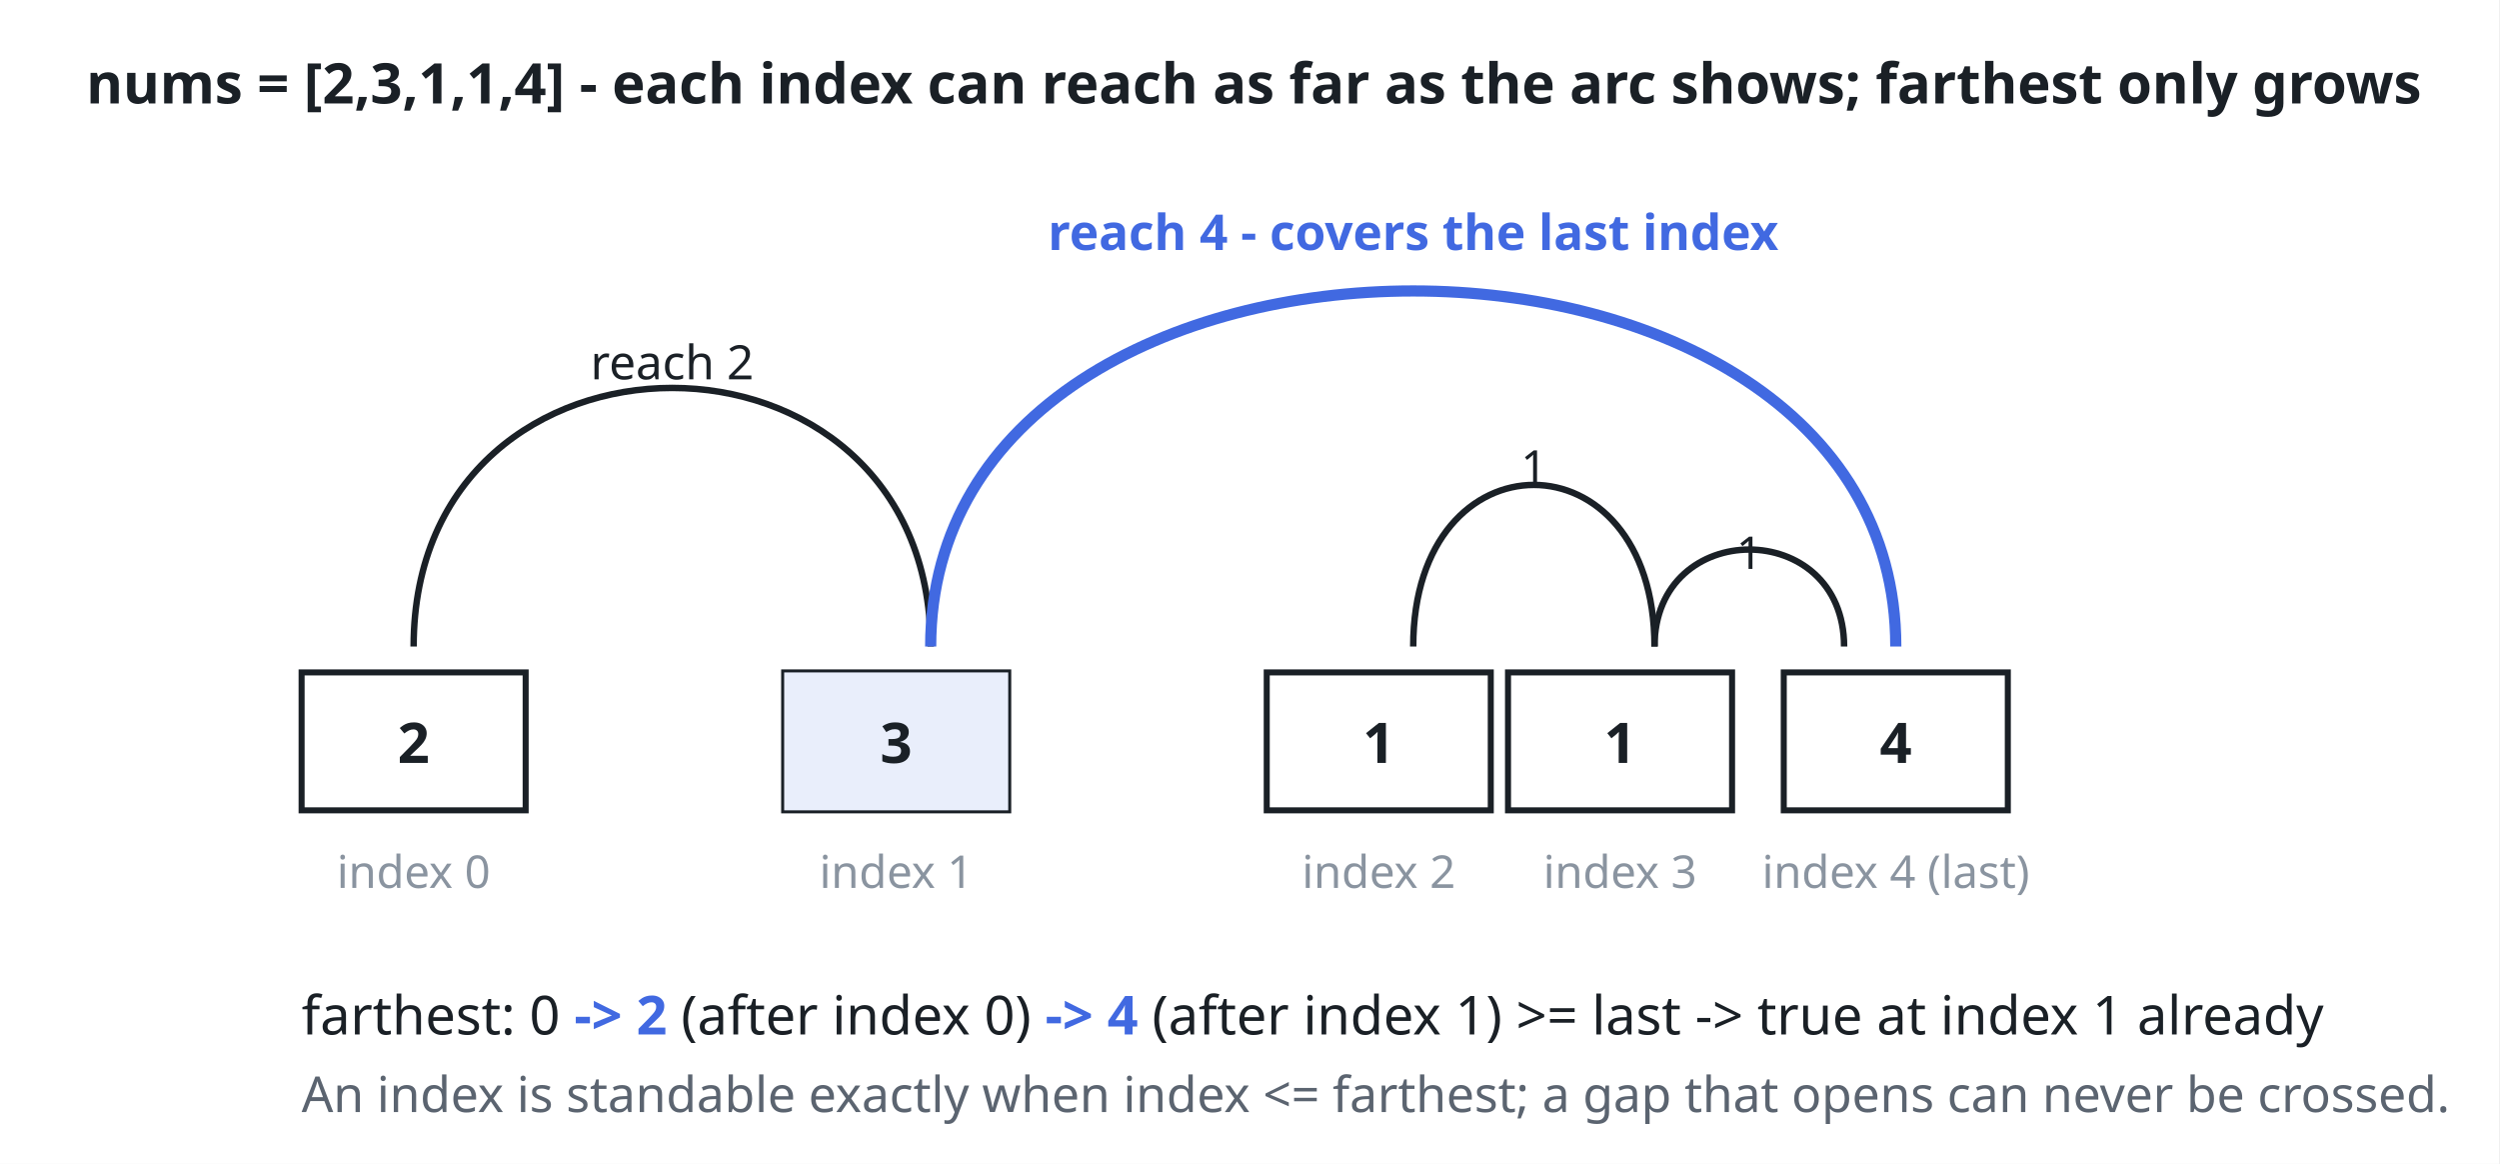
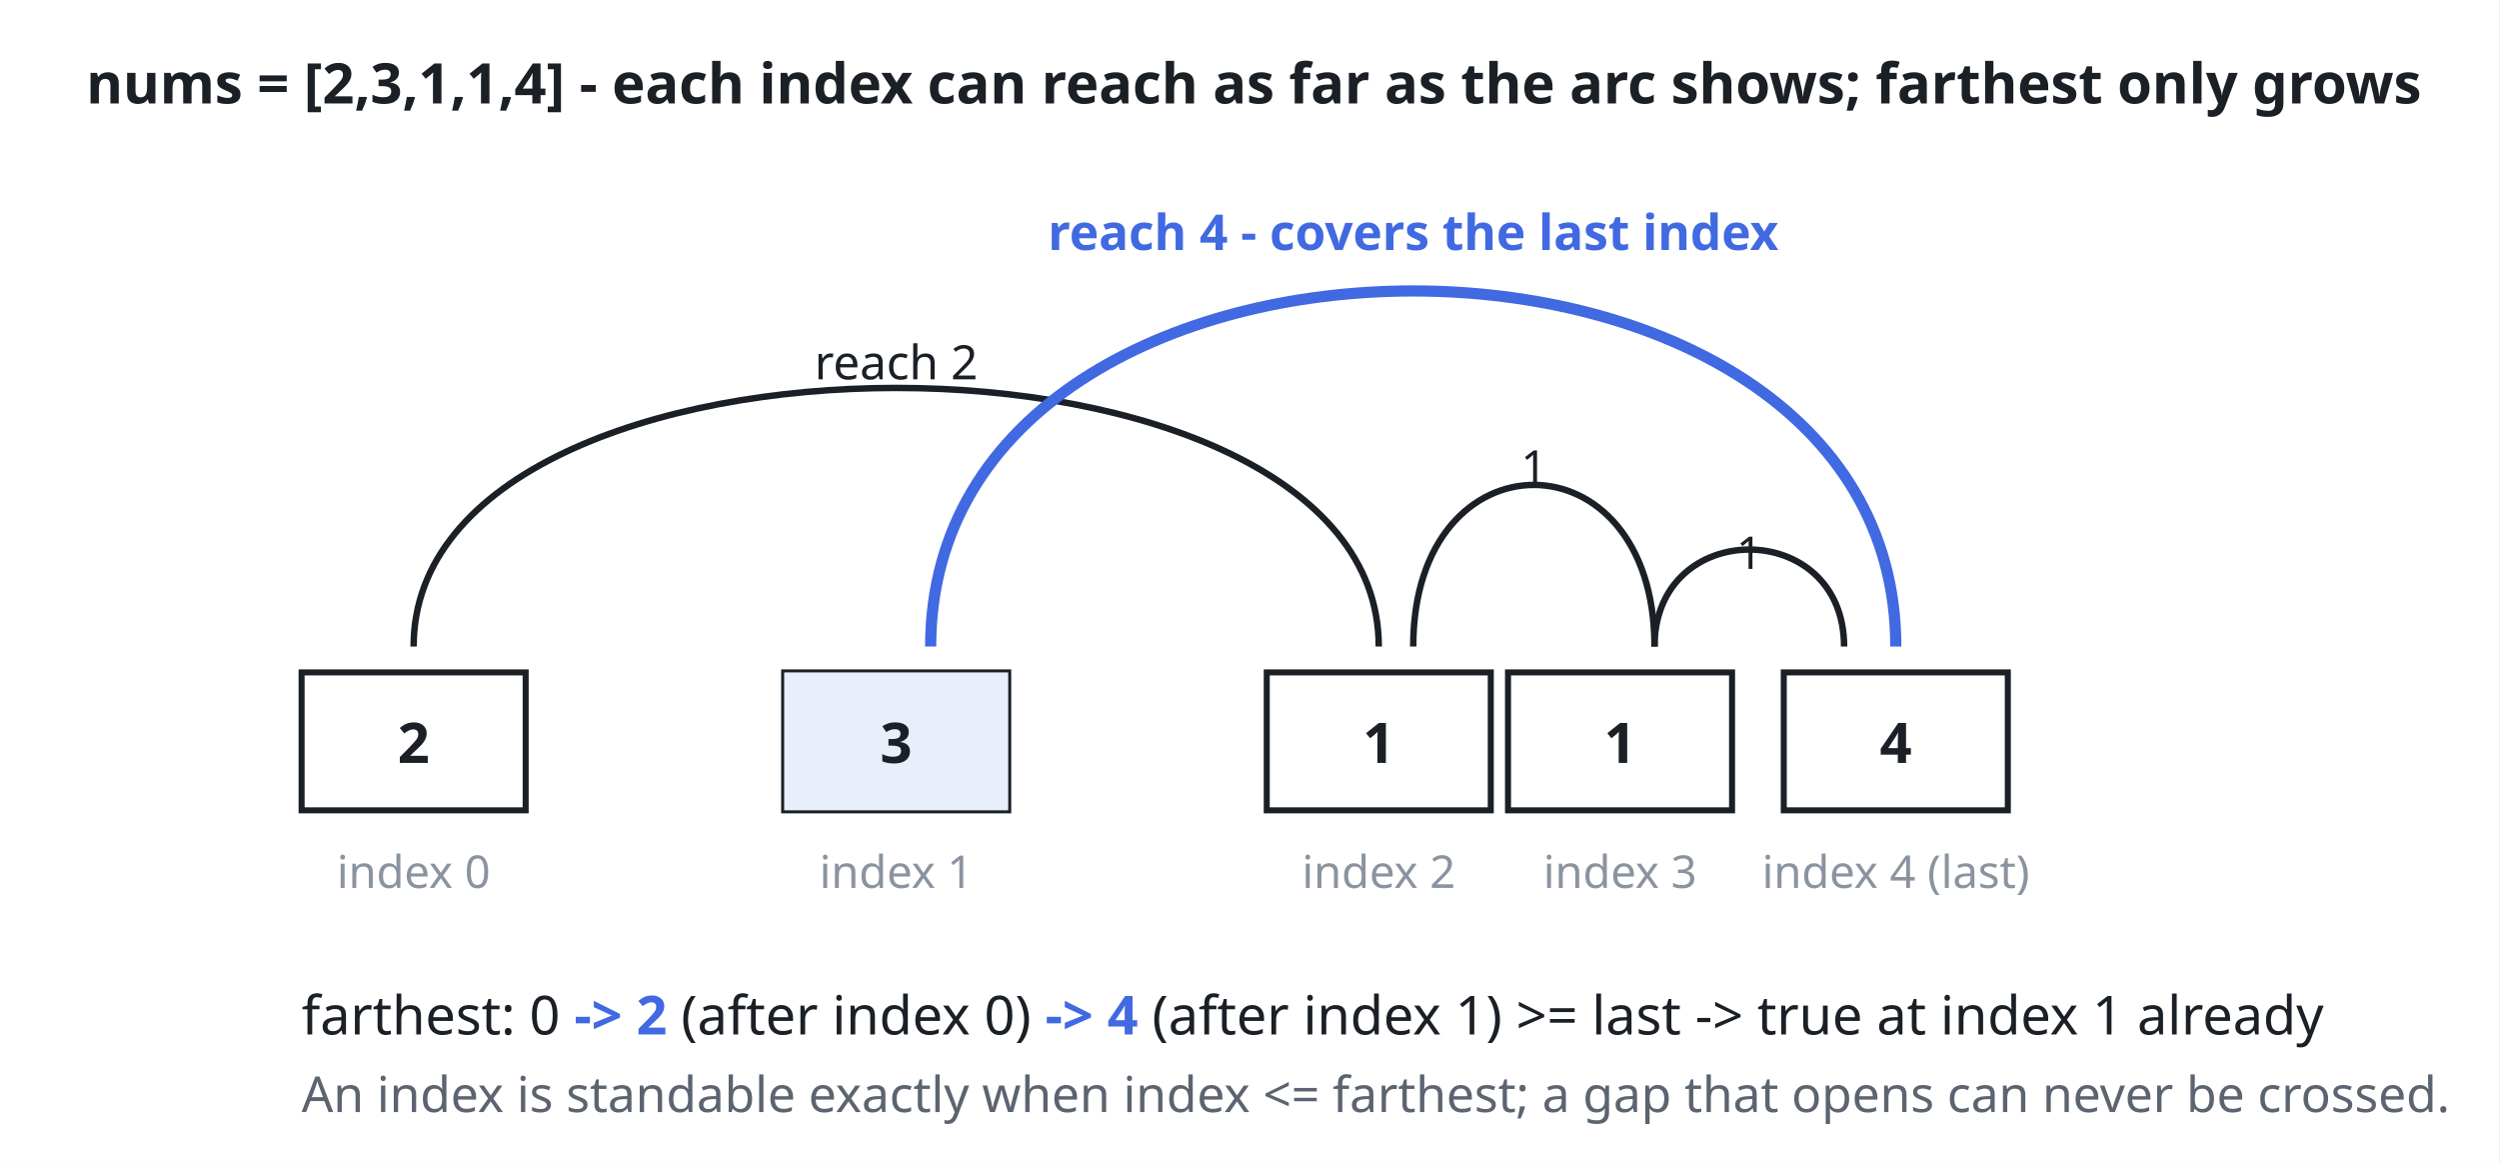
<svg xmlns="http://www.w3.org/2000/svg" viewBox="0 0 580 270" font-family="IBM Plex Sans, system-ui, sans-serif" font-size="13">
  <rect width="580" height="270" fill="#ffffff" />
  <text x="20" y="24" fill="#1a2026" font-weight="600">nums = [2,3,1,1,4] - each index can reach as far as the arc shows; farthest only grows</text>
-   <path d="M 96 150 C 96 70, 216 70, 216 150" fill="none" stroke="#1a2026" stroke-width="1.5" />
+   <path d="M 96 150 C 96 70, 320 70, 320 150" fill="none" stroke="#1a2026" stroke-width="1.5" />
  <path d="M 216 150 C 216 40, 440 40, 440 150" fill="none" stroke="#4169E1" stroke-width="2.6" />
  <path d="M 328 150 C 328 100, 384 100, 384 150" fill="none" stroke="#1a2026" stroke-width="1.5" />
  <path d="M 384 150 C 384 120, 428 120, 428 150" fill="none" stroke="#1a2026" stroke-width="1.5" />
-   <text x="156" y="88" fill="#1a2026" font-size="11" text-anchor="middle">reach 2</text>
+   <text x="208" y="88" fill="#1a2026" font-size="11" text-anchor="middle">reach 2</text>
  <text x="328" y="58" fill="#4169E1" font-size="11.5" text-anchor="middle" font-weight="700">reach 4 - covers the last index</text>
  <text x="356" y="112" fill="#1a2026" font-size="10.5" text-anchor="middle">1</text>
  <text x="406" y="132" fill="#1a2026" font-size="10.5" text-anchor="middle">1</text>
  <g stroke="#1a2026" stroke-width="1.4" fill="#ffffff">
    <rect x="70" y="156" width="52" height="32" />
    <rect x="182" y="156" width="52" height="32" />
    <rect x="294" y="156" width="52" height="32" />
    <rect x="350" y="156" width="52" height="32" />
    <rect x="414" y="156" width="52" height="32" />
  </g>
  <rect x="182" y="156" width="52" height="32" fill="#e9eefb" />
  <g fill="#1a2026" text-anchor="middle" font-weight="600">
    <text x="96" y="177">2</text>
    <text x="208" y="177">3</text>
    <text x="320" y="177">1</text>
    <text x="376" y="177">1</text>
    <text x="440" y="177">4</text>
  </g>
  <g fill="#8a94a0" font-size="10.5" text-anchor="middle">
    <text x="96" y="206">index 0</text>
    <text x="208" y="206">index 1</text>
    <text x="320" y="206">index 2</text>
    <text x="376" y="206">index 3</text>
    <text x="440" y="206">index 4 (last)</text>
  </g>
  <text x="70" y="240" fill="#1a2026" font-size="12.5">farthest: 0 <tspan fill="#4169E1" font-weight="600">-&gt; 2</tspan> (after index 0) <tspan fill="#4169E1" font-weight="600">-&gt; 4</tspan> (after index 1) &gt;= last -&gt; true at index 1 already</text>
  <text x="70" y="258" fill="#5b6470" font-size="11.5">An index is standable exactly when index &lt;= farthest; a gap that opens can never be crossed.</text>
</svg>
